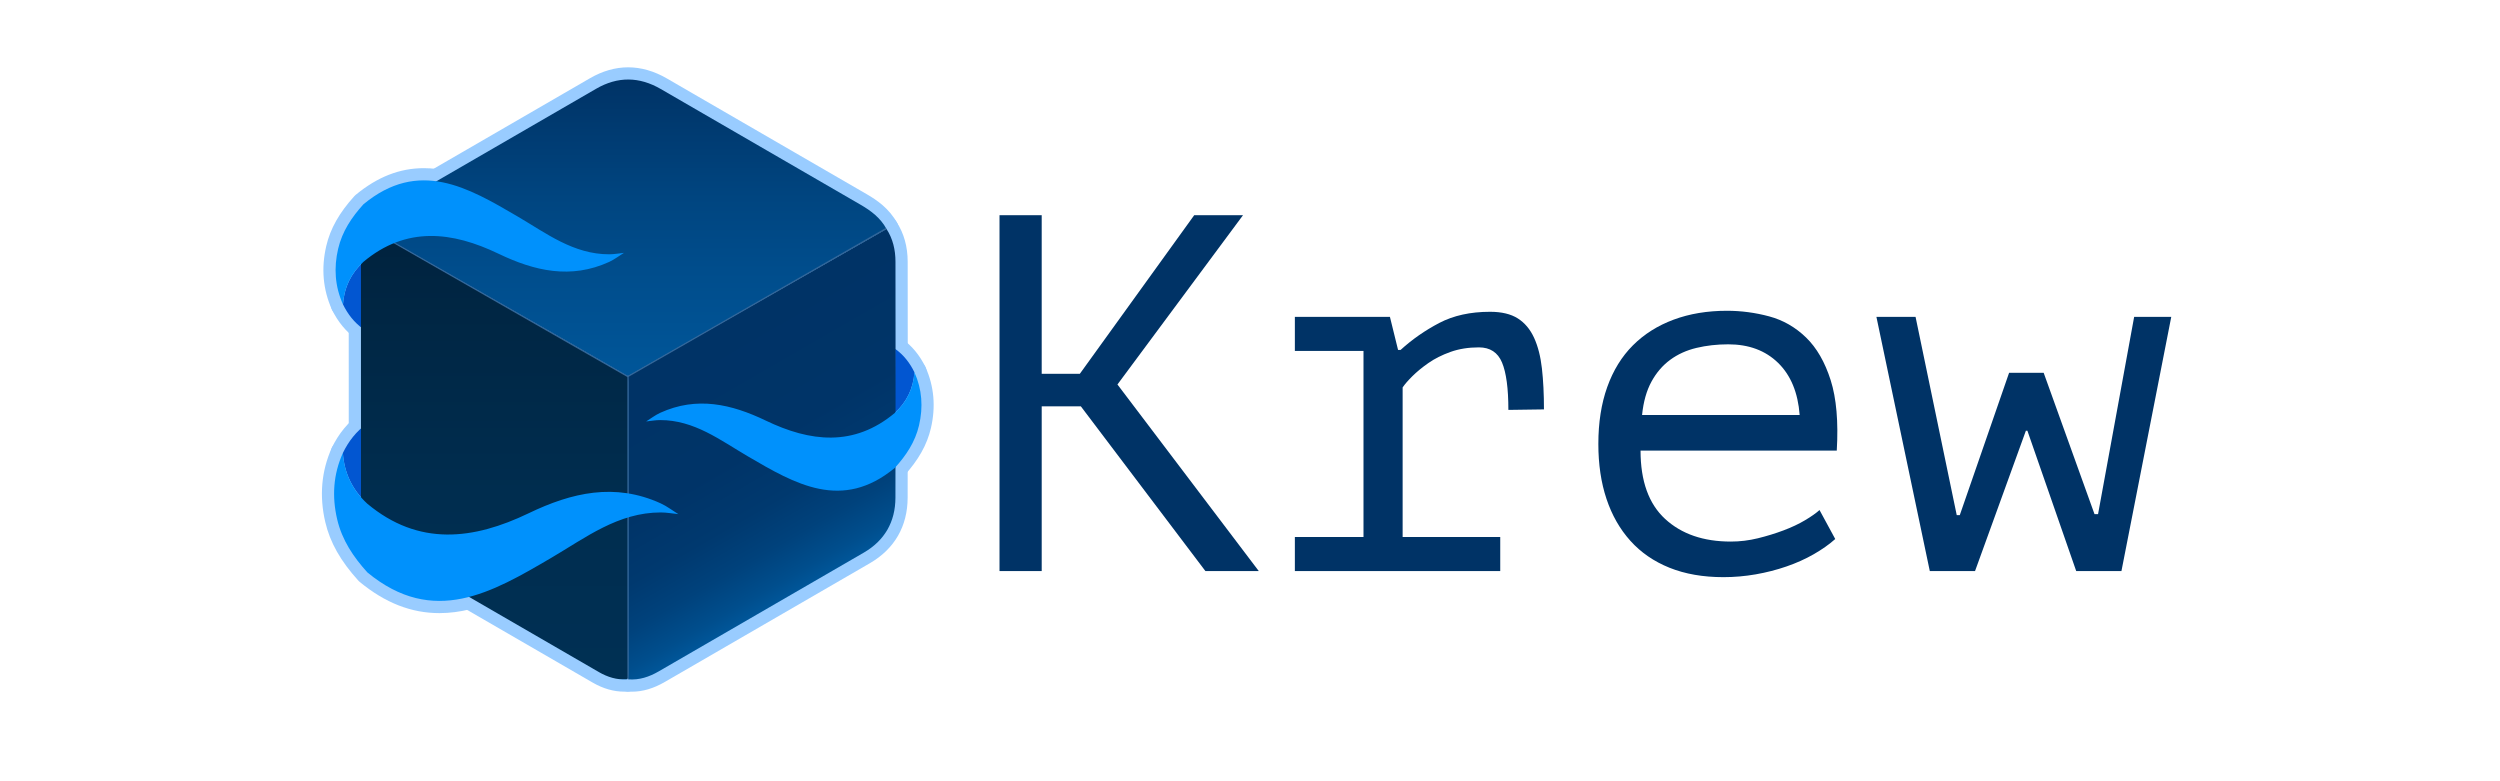
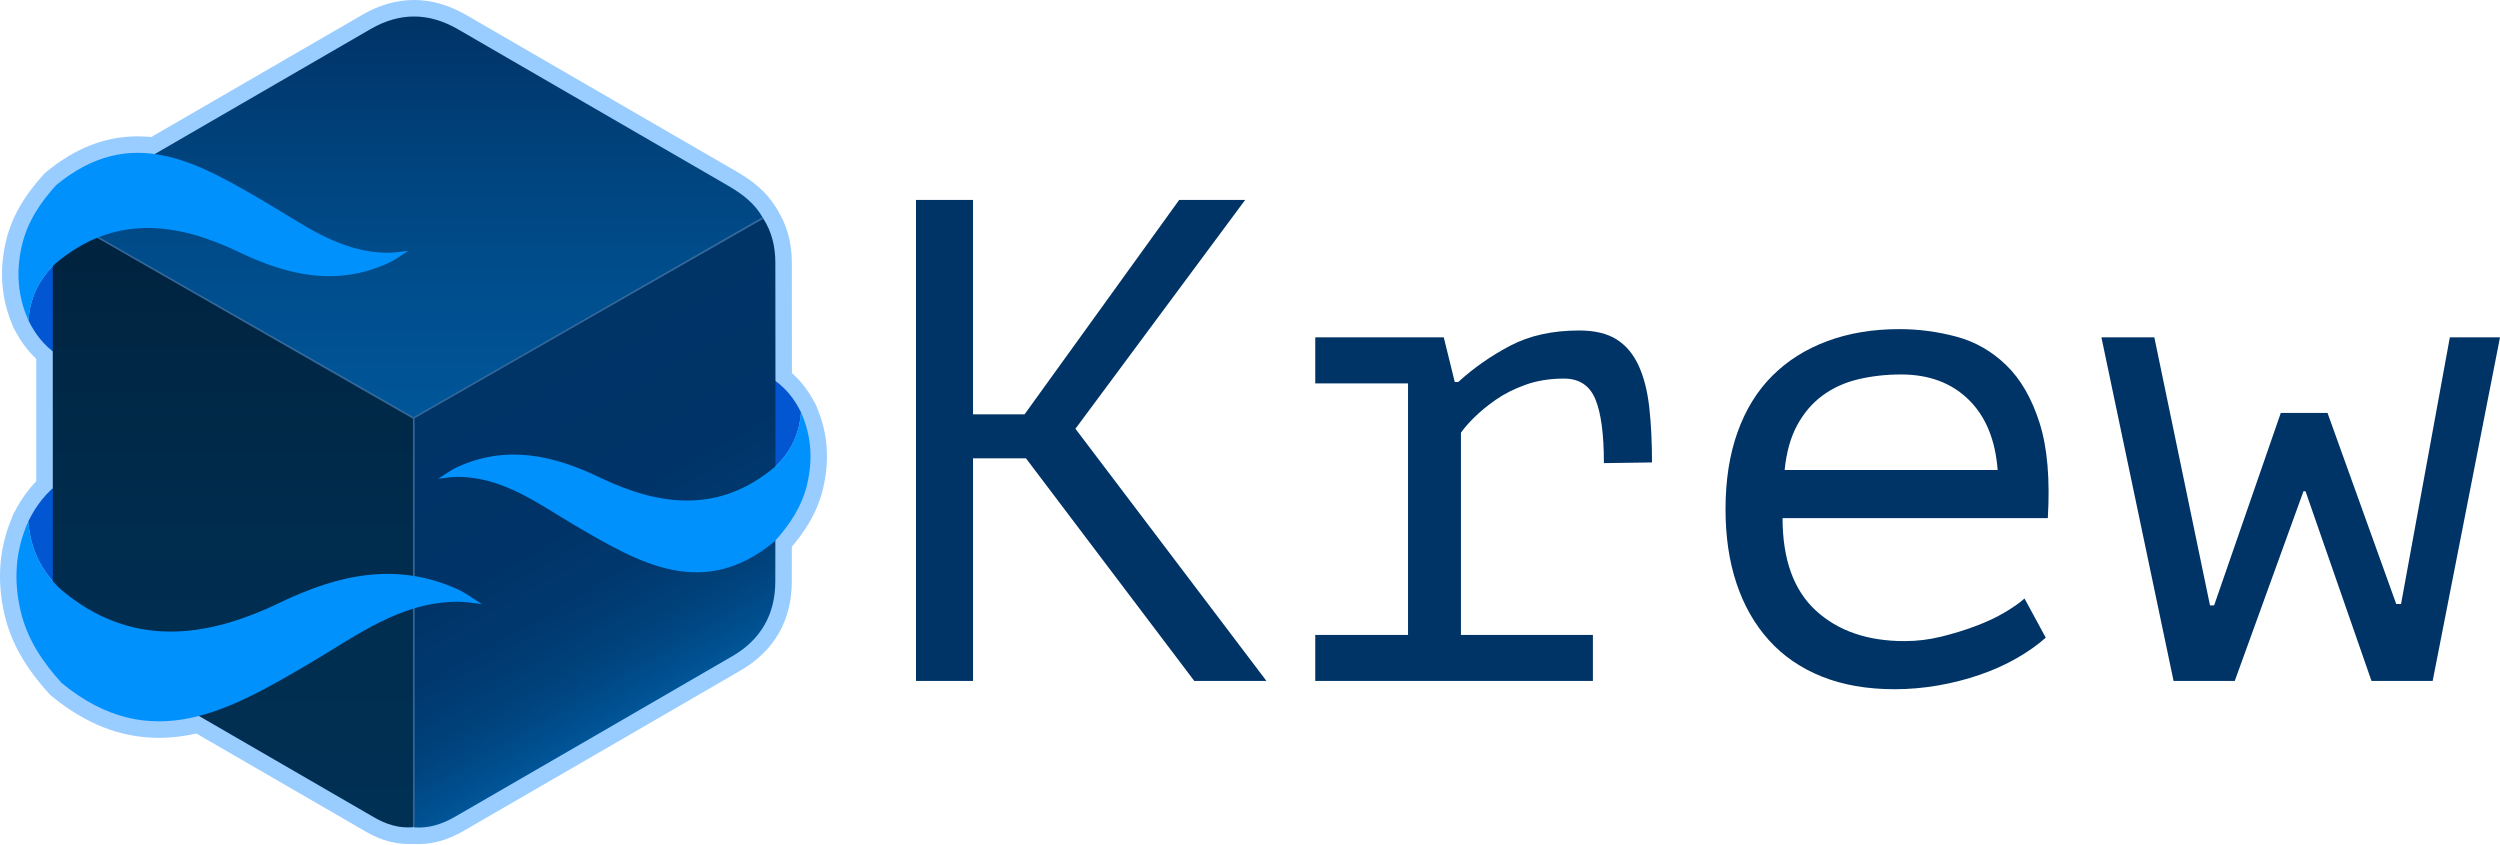
- <svg xmlns="http://www.w3.org/2000/svg" version="1.1" id="Layer_1" x="0px" y="0px" width="1024px" height="319.791px" viewBox="0 0 1024 319.791" style="enable-background:new 0 0 1024 319.791;" xml:space="preserve">
-   <style type="text/css">
- 
- 	.st0{fill:#99CCFF;}
- 	.st1{fill:#003366;}
- 	.st2{fill:none;stroke:#336699;stroke-width:0.5;stroke-miterlimit:10;}
- 	.st3{fill-rule:evenodd;clip-rule:evenodd;fill:#683DFE;}
- 	.st4{fill-rule:evenodd;clip-rule:evenodd;fill:url(#SVGID_1_);}
- 	.st5{fill-rule:evenodd;clip-rule:evenodd;fill:url(#SVGID_2_);}
- 	.st6{fill-rule:evenodd;clip-rule:evenodd;fill:url(#SVGID_3_);}
- 	.st7{fill-rule:evenodd;clip-rule:evenodd;fill:#0091FC;}
- 	.st8{fill-rule:evenodd;clip-rule:evenodd;fill:#0256D1;}
- 
- </style>
-   <g id="Dark">
-     <g>
-       <g>
-         <g>
-           <g>
-             <path class="st0" d="M366.574,174.085c-0.68,0-1.364-0.138-2.011-0.422c-1.82-0.8-2.994-2.604-2.988-4.592l0.072-26.203       c0.006-1.869,1.053-3.578,2.715-4.432c0.72-0.37,1.504-0.553,2.285-0.553c1.021,0,2.036,0.312,2.898,0.926       c3.957,2.815,7.151,6.677,9.494,11.479c0.383,0.786,0.554,1.659,0.494,2.532c-0.535,7.863-3.754,14.572-9.567,19.939       C369.025,173.629,367.807,174.085,366.574,174.085z" />
+ <svg xmlns="http://www.w3.org/2000/svg" version="1.1" id="Layer_1" x="0" y="0" width="757.492" height="255.746" viewBox="0 0 757.492 255.746" xml:space="preserve">
+   <style type="text/css" id="style10997">.st0{fill:#9cf}.st1{fill:#036}.st2{fill:none;stroke:#369;stroke-width:.5;stroke-miterlimit:10}.st7,.st8{fill-rule:evenodd;clip-rule:evenodd;fill:#0091fc}.st8{fill:#0256d1}</style>
+   <g id="Dark" transform="translate(-131.8566 -27.572)">
+     <g id="g11032">
+       <g id="g11030">
+         <g id="g11003">
+           <g id="g11001">
+             <path class="st0" d="M366.574 174.085c-.68 0-1.364-.138-2.011-.422-1.82-.8-2.994-2.604-2.988-4.592l.072-26.203c.006-1.869 1.053-3.578 2.715-4.432.72-.37 1.504-.553 2.285-.553 1.021 0 2.036.312 2.898.926 3.957 2.815 7.151 6.677 9.494 11.479.383.786.554 1.659.494 2.532-.535 7.863-3.754 14.572-9.567 19.939-.941.87-2.159 1.326-3.392 1.326z" id="path10999" fill="#9cf" />
          </g>
        </g>
-         <path class="st0" d="M148.754,139.721c-1.021,0-2.038-0.312-2.901-0.927c-4.111-2.928-7.43-6.942-9.863-11.931     c-0.383-0.786-0.554-1.659-0.495-2.531c0.555-8.172,3.9-15.145,9.943-20.722c0.942-0.87,2.159-1.326,3.392-1.326     c0.68,0,1.364,0.139,2.011,0.423c1.821,0.8,2.994,2.604,2.988,4.592l-0.076,27.438c-0.005,1.869-1.053,3.579-2.716,4.433     C150.318,139.539,149.535,139.721,148.754,139.721z" />
-         <path class="st0" d="M150.422,211.291c-1.233,0-2.449-0.456-3.392-1.325c-7.029-6.485-10.923-14.59-11.576-24.09     c-0.06-0.87,0.109-1.739,0.489-2.523c2.808-5.793,6.66-10.465,11.448-13.885c0.864-0.617,1.883-0.931,2.907-0.931     c0.778,0,1.559,0.181,2.278,0.549c1.664,0.852,2.713,2.56,2.722,4.429c0.04,9.078,0.072,18.169,0.104,27.253l0.02,5.506     c0.007,1.989-1.166,3.793-2.986,4.594C151.788,211.152,151.102,211.291,150.422,211.291z" />
+         <path class="st0" d="M148.754 139.721c-1.021 0-2.038-.312-2.901-.927-4.111-2.928-7.43-6.942-9.863-11.931-.383-.786-.554-1.659-.495-2.531.555-8.172 3.9-15.145 9.943-20.722.942-.87 2.159-1.326 3.392-1.326.68 0 1.364.139 2.011.423 1.821.8 2.994 2.604 2.988 4.592l-.076 27.438c-.005 1.869-1.053 3.579-2.716 4.433-.719.369-1.502.551-2.283.551z" id="path11005" fill="#9cf" />
+         <path class="st0" d="M150.422 211.291c-1.233 0-2.449-.456-3.392-1.325-7.029-6.485-10.923-14.59-11.576-24.09-.06-.87.109-1.739.489-2.523 2.808-5.793 6.66-10.465 11.448-13.885.864-.617 1.883-.931 2.907-.931.778 0 1.559.181 2.278.549 1.664.852 2.713 2.56 2.722 4.429.04 9.078.072 18.169.104 27.253l.02 5.506c.007 1.989-1.166 3.793-2.986 4.594-.648.284-1.334.423-2.014.423z" id="path11007" fill="#9cf" />
        <g id="Cube_8_">
-           <path class="st0" d="M360.098,141.966c-0.337,0-0.676-0.034-1.014-0.104c-1.964-0.406-3.494-1.946-3.89-3.911l-0.128-0.654      c-0.269-1.444,0.111-2.933,1.04-4.072c0.928-1.139,2.309-1.812,3.777-1.841c0.207-0.004,0.412-0.004,0.623-0.004      c1.877,0,3.597,1.052,4.451,2.723c0.855,1.671,0.702,3.681-0.397,5.203l-0.355,0.509      C363.26,141.18,361.715,141.966,360.098,141.966z" />
-           <path class="st0" d="M255.645,283.301c-4.289,0-8.615-1.244-12.859-3.697c-28.955-16.729-57.37-33.177-84.451-48.889      c-10.114-5.873-15.465-15.225-15.478-27.044c-0.023-21.553-0.02-43.105-0.017-64.656l0.001-31.786      c-0.002-6.025,1.479-11.427,4.399-16.054c0.944-1.495,2.563-2.332,4.231-2.332c0.741,0,1.491,0.165,2.196,0.51l0.286,0.136      c0.372,0.174,0.74,0.353,1.097,0.555l16.908,9.63c21.41,12.193,42.819,24.387,64.219,36.596      c5.429,3.095,10.839,6.227,16.249,9.359l6.915,4c0.587,0.339,1.1,0.794,1.505,1.337l0.422,0.571      c0.586,0.803,0.92,1.762,0.958,2.755l0.027,0.592c0.026,0.549,0.052,1.099,0.052,1.647c0.003,39.698,0.003,79.397,0,119.101      c0,0.523-0.022,1.047-0.048,1.573l-0.027,0.642c-0.033,0.98-0.354,1.928-0.923,2.728l-0.348,0.508      c-0.865,1.267-2.264,2.066-3.795,2.168C256.655,283.284,256.148,283.301,255.645,283.301z" />
-           <path class="st0" d="M258.767,283.318c-0.605,0-1.221-0.024-1.826-0.073c-2.257-0.181-4.109-1.856-4.518-4.083l-0.12-0.648      c-0.057-0.333-0.079-0.671-0.067-1.009l0.033-0.771c0.017-0.368,0.036-0.735,0.036-1.103c0.003-39.703,0.003-79.402,0-119.1      c0-0.386-0.021-0.771-0.04-1.157l-0.031-0.696c-0.02-0.512,0.039-1.021,0.173-1.512c0.252-1.453,1.139-2.742,2.452-3.49      L360.64,89.438c0.779-0.444,1.631-0.656,2.471-0.656c1.642,0,3.243,0.809,4.197,2.278c2.959,4.557,4.465,9.971,4.477,16.09      c0.046,34.523,0.077,65.628-0.014,96.722c-0.034,11.694-5.38,20.966-15.458,26.812c-27.204,15.798-54.893,31.811-81.67,47.296      l-2.33,1.347C267.672,282.013,263.242,283.318,258.767,283.318z" />
-           <path class="st0" d="M257.333,159.02c-0.292,0-0.585-0.025-0.875-0.077c-0.744-0.057-1.468-0.28-2.117-0.655l-6.923-4.004      c-5.392-3.121-10.783-6.242-16.195-9.328c-21.42-12.221-42.849-24.425-64.277-36.629l-16.831-9.586      c-0.123-0.07-0.268-0.132-0.41-0.199l-0.435-0.207c-1.218-0.597-2.142-1.663-2.559-2.954c-0.417-1.291-0.292-2.696,0.348-3.893      c2.429-4.546,6.073-8.184,11.141-11.12c10.273-5.95,20.548-11.896,30.822-17.842c17.541-10.151,35.082-20.302,52.613-30.471      c5.128-2.975,10.394-4.483,15.652-4.483c5.307,0,10.65,1.538,15.882,4.57l10.817,6.268c23.676,13.72,47.354,27.44,71.043,41.139      c4.097,2.369,9.217,5.856,12.478,11.846c1.303,2.392,0.45,5.387-1.917,6.735l-105.781,60.237      C259.047,158.798,258.194,159.02,257.333,159.02z" />
+           <path class="st0" d="M360.098 141.966c-.337 0-.676-.034-1.014-.104-1.964-.406-3.494-1.946-3.89-3.911l-.128-.654c-.269-1.444.111-2.933 1.04-4.072.928-1.139 2.309-1.812 3.777-1.841.207-.004.412-.004.623-.004 1.877 0 3.597 1.052 4.451 2.723.855 1.671.702 3.681-.397 5.203l-.355.509c-.945 1.365-2.49 2.151-4.107 2.151z" id="path11009" fill="#9cf" />
+           <path class="st0" d="M255.645 283.301c-4.289 0-8.615-1.244-12.859-3.697-28.955-16.729-57.37-33.177-84.451-48.889-10.114-5.873-15.465-15.225-15.478-27.044-.023-21.553-.02-43.105-.017-64.656l.001-31.786c-.002-6.025 1.479-11.427 4.399-16.054.944-1.495 2.563-2.332 4.231-2.332.741 0 1.491.165 2.196.51l.286.136c.372.174.74.353 1.097.555l16.908 9.63c21.41 12.193 42.819 24.387 64.219 36.596 5.429 3.095 10.839 6.227 16.249 9.359l6.915 4c.587.339 1.1.794 1.505 1.337l.422.571c.586.803.92 1.762.958 2.755l.027.592c.026.549.052 1.099.052 1.647.003 39.698.003 79.397 0 119.101 0 .523-.022 1.047-.048 1.573l-.027.642c-.033.98-.354 1.928-.923 2.728l-.348.508c-.865 1.267-2.264 2.066-3.795 2.168-.509.033-1.016.05-1.519.05z" id="path11011" fill="#9cf" />
+           <path class="st0" d="M258.767 283.318c-.605 0-1.221-.024-1.826-.073-2.257-.181-4.109-1.856-4.518-4.083l-.12-.648c-.057-.333-.079-.671-.067-1.009l.033-.771c.017-.368.036-.735.036-1.103.003-39.703.003-79.402 0-119.1 0-.386-.021-.771-.04-1.157l-.031-.696c-.02-.512.039-1.021.173-1.512.252-1.453 1.139-2.742 2.452-3.49L360.64 89.438c.779-.444 1.631-.656 2.471-.656 1.642 0 3.243.809 4.197 2.278 2.959 4.557 4.465 9.971 4.477 16.09.046 34.523.077 65.628-.014 96.722-.034 11.694-5.38 20.966-15.458 26.812-27.204 15.798-54.893 31.811-81.67 47.296l-2.33 1.347c-4.641 2.686-9.071 3.991-13.546 3.991z" id="path11013" fill="#9cf" />
+           <path class="st0" d="M257.333 159.02c-.292 0-.585-.025-.875-.077-.744-.057-1.468-.28-2.117-.655l-6.923-4.004c-5.392-3.121-10.783-6.242-16.195-9.328-21.42-12.221-42.849-24.425-64.277-36.629l-16.831-9.586c-.123-.07-.268-.132-.41-.199l-.435-.207c-1.218-.597-2.142-1.663-2.559-2.954-.417-1.291-.292-2.696.348-3.893 2.429-4.546 6.073-8.184 11.141-11.12 10.273-5.95 20.548-11.896 30.822-17.842 17.541-10.151 35.082-20.302 52.613-30.471 5.128-2.975 10.394-4.483 15.652-4.483 5.307 0 10.65 1.538 15.882 4.57l10.817 6.268c23.676 13.72 47.354 27.44 71.043 41.139 4.097 2.369 9.217 5.856 12.478 11.846 1.303 2.392.45 5.387-1.917 6.735l-105.781 60.237c-.762.431-1.615.653-2.476.653z" id="path11015" fill="#9cf" />
        </g>
-         <path class="st0" d="M257.23,283.181c-2.762,0-5-2.239-5-5V154.304c0-2.761,2.238-5,5-5s5,2.239,5,5v123.877     C262.23,280.942,259.992,283.181,257.23,283.181z" />
-         <path class="st0" d="M257.028,159.305c-1.733,0-3.419-0.903-4.343-2.514c-1.373-2.396-0.545-5.451,1.852-6.825l105.885-60.701     c2.395-1.373,5.451-0.543,6.824,1.851c1.373,2.396,0.545,5.451-1.852,6.825l-105.885,60.701     C258.726,159.091,257.871,159.305,257.028,159.305z" />
-         <path class="st0" d="M257.225,159.305c-0.842,0-1.696-0.213-2.479-0.662L149.195,98.204c-2.396-1.372-3.227-4.427-1.854-6.823     c1.372-2.396,4.429-3.226,6.823-1.854l105.551,60.439c2.396,1.372,3.227,4.427,1.854,6.823     C260.645,158.401,258.959,159.305,257.225,159.305z" />
-         <path class="st0" d="M140.482,129.671c-1.939,0-3.74-1.132-4.558-2.949c-3.643-8.1-4.413-16.836-2.287-25.965     c1.659-7.112,5.324-13.61,11.534-20.45c0.161-0.177,0.333-0.342,0.518-0.494c8.904-7.356,18.039-10.933,27.927-10.933     c14.496,0,27.897,7.846,40.858,15.435c2.024,1.184,4.012,2.407,5.935,3.589c9.41,5.789,18.299,11.256,29.084,11.256     c1.109-0.003,2.289-0.156,3.539-0.318c0.67-0.087,1.34-0.173,2.011-0.243c0.173-0.018,0.346-0.026,0.517-0.026     c2.118,0,4.033,1.345,4.729,3.386c0.752,2.205-0.118,4.637-2.099,5.865c-0.596,0.369-1.181,0.762-1.765,1.153     c-1.418,0.95-3.024,2.027-4.85,2.859c-6.425,2.928-13.145,4.412-19.977,4.412c-9.073,0-18.467-2.481-29.562-7.809     c-9.506-4.567-17.819-6.787-25.417-6.787c-8.913,0-16.923,3.07-24.484,9.384c-4.105,3.824-6.285,8.396-6.664,13.972     c-0.155,2.289-1.848,4.178-4.105,4.583C141.071,129.645,140.774,129.671,140.482,129.671z" />
-         <path class="st0" d="M180.013,251.135c-11.556-0.001-22.251-4.187-32.696-12.796c-0.186-0.153-0.36-0.32-0.522-0.498     c-7.297-8.04-11.604-15.656-13.553-23.969c-2.501-10.685-1.613-20.907,2.641-30.386c0.816-1.82,2.619-2.954,4.56-2.954     c0.291,0,0.585,0.026,0.88,0.078c2.258,0.403,3.953,2.291,4.11,4.58c0.476,6.924,3.189,12.6,8.293,17.345     c9.213,7.678,18.977,11.41,29.845,11.41c9.231,0,19.307-2.69,30.801-8.222c13.117-6.32,24.21-9.264,34.908-9.264     c8.001,0,15.876,1.737,23.406,5.163c2.094,0.953,3.887,2.148,5.622,3.305c0.716,0.478,1.433,0.956,2.164,1.406     c1.986,1.222,2.863,3.654,2.115,5.863c-0.692,2.046-2.61,3.396-4.732,3.396c-0.169,0-0.339-0.008-0.511-0.026     c-0.798-0.082-1.596-0.184-2.393-0.286c-1.521-0.196-2.956-0.38-4.278-0.385c-13.186,0-23.927,6.624-35.298,13.636     c-2.281,1.407-4.64,2.862-7.003,4.248c-15.409,9.037-31.297,18.355-48.354,18.355     C180.015,251.135,180.015,251.135,180.013,251.135z" />
-         <path class="st0" d="M342.903,205.987c-13.905,0-26.732-7.51-39.138-14.773c-1.933-1.13-3.832-2.299-5.669-3.429     c-8.96-5.512-17.423-10.718-27.655-10.718c-1.045,0.002-2.166,0.148-3.353,0.302c-0.641,0.083-1.282,0.166-1.924,0.232     c-0.173,0.018-0.346,0.026-0.517,0.026c-2.117,0-4.031-1.344-4.729-3.382c-0.753-2.204,0.114-4.636,2.093-5.865     c0.561-0.348,1.11-0.718,1.661-1.086c1.367-0.917,2.917-1.955,4.682-2.761c6.167-2.81,12.616-4.233,19.174-4.233     c8.699,0,17.701,2.376,28.329,7.479c9.048,4.347,16.956,6.46,24.177,6.46c8.455,0,16.056-2.913,23.233-8.905     c3.873-3.611,5.931-7.928,6.289-13.193c0.155-2.288,1.849-4.177,4.106-4.582c0.296-0.053,0.592-0.079,0.884-0.079     c1.939,0,3.741,1.132,4.559,2.95c3.499,7.783,4.238,16.174,2.195,24.94c-1.593,6.831-5.109,13.068-11.066,19.631     c-0.16,0.177-0.333,0.342-0.518,0.494C361.171,202.554,352.401,205.987,342.903,205.987z" />
+         <path class="st0" d="M257.23 283.181c-2.762 0-5-2.239-5-5V154.304c0-2.761 2.238-5 5-5s5 2.239 5 5v123.877c0 2.761-2.238 5-5 5z" id="path11018" fill="#9cf" />
+         <path class="st0" d="M257.028 159.305c-1.733 0-3.419-.903-4.343-2.514-1.373-2.396-.545-5.451 1.852-6.825l105.885-60.701c2.395-1.373 5.451-.543 6.824 1.851 1.373 2.396.545 5.451-1.852 6.825l-105.885 60.701c-.783.449-1.638.663-2.481.663z" id="path11020" fill="#9cf" />
+         <path class="st0" d="M257.225 159.305c-.842 0-1.696-.213-2.479-.662L149.195 98.204c-2.396-1.372-3.227-4.427-1.854-6.823 1.372-2.396 4.429-3.226 6.823-1.854l105.551 60.439c2.396 1.372 3.227 4.427 1.854 6.823-.924 1.612-2.61 2.516-4.344 2.516z" id="path11022" fill="#9cf" />
+         <path class="st0" d="M140.482 129.671c-1.939 0-3.74-1.132-4.558-2.949-3.643-8.1-4.413-16.836-2.287-25.965 1.659-7.112 5.324-13.61 11.534-20.45.161-.177.333-.342.518-.494 8.904-7.356 18.039-10.933 27.927-10.933 14.496 0 27.897 7.846 40.858 15.435 2.024 1.184 4.012 2.407 5.935 3.589 9.41 5.789 18.299 11.256 29.084 11.256 1.109-.003 2.289-.156 3.539-.318.67-.087 1.34-.173 2.011-.243.173-.018.346-.026.517-.026 2.118 0 4.033 1.345 4.729 3.386.752 2.205-.118 4.637-2.099 5.865-.596.369-1.181.762-1.765 1.153-1.418.95-3.024 2.027-4.85 2.859-6.425 2.928-13.145 4.412-19.977 4.412-9.073 0-18.467-2.481-29.562-7.809-9.506-4.567-17.819-6.787-25.417-6.787-8.913 0-16.923 3.07-24.484 9.384-4.105 3.824-6.285 8.396-6.664 13.972-.155 2.289-1.848 4.178-4.105 4.583-.295.054-.592.08-.884.08z" id="path11024" fill="#9cf" />
+         <path class="st0" d="M180.013 251.135c-11.556-.001-22.251-4.187-32.696-12.796-.186-.153-.36-.32-.522-.498-7.297-8.04-11.604-15.656-13.553-23.969-2.501-10.685-1.613-20.907 2.641-30.386.816-1.82 2.619-2.954 4.56-2.954.291 0 .585.026.88.078 2.258.403 3.953 2.291 4.11 4.58.476 6.924 3.189 12.6 8.293 17.345 9.213 7.678 18.977 11.41 29.845 11.41 9.231 0 19.307-2.69 30.801-8.222 13.117-6.32 24.21-9.264 34.908-9.264 8.001 0 15.876 1.737 23.406 5.163 2.094.953 3.887 2.148 5.622 3.305.716.478 1.433.956 2.164 1.406 1.986 1.222 2.863 3.654 2.115 5.863-.692 2.046-2.61 3.396-4.732 3.396-.169 0-.339-.008-.511-.026-.798-.082-1.596-.184-2.393-.286-1.521-.196-2.956-.38-4.278-.385-13.186 0-23.927 6.624-35.298 13.636-2.281 1.407-4.64 2.862-7.003 4.248-15.409 9.037-31.297 18.355-48.354 18.355-.003.001-.003.001-.005.001z" id="path11026" fill="#9cf" />
+         <path class="st0" d="M342.903 205.987c-13.905 0-26.732-7.51-39.138-14.773-1.933-1.13-3.832-2.299-5.669-3.429-8.96-5.512-17.423-10.718-27.655-10.718-1.045.002-2.166.148-3.353.302-.641.083-1.282.166-1.924.232-.173.018-.346.026-.517.026-2.117 0-4.031-1.344-4.729-3.382-.753-2.204.114-4.636 2.093-5.865.561-.348 1.11-.718 1.661-1.086 1.367-.917 2.917-1.955 4.682-2.761 6.167-2.81 12.616-4.233 19.174-4.233 8.699 0 17.701 2.376 28.329 7.479 9.048 4.347 16.956 6.46 24.177 6.46 8.455 0 16.056-2.913 23.233-8.905 3.873-3.611 5.931-7.928 6.289-13.193.155-2.288 1.849-4.177 4.106-4.582.296-.053.592-.079.884-.079 1.939 0 3.741 1.132 4.559 2.95 3.499 7.783 4.238 16.174 2.195 24.94-1.593 6.831-5.109 13.068-11.066 19.631-.16.177-.333.342-.518.494-8.545 7.059-17.315 10.492-26.813 10.492z" id="path11028" fill="#9cf" />
      </g>
    </g>
-     <g>
-       <g>
-         <g>
-           <g>
-             <path class="st8" d="M374.545,152.48c-0.449,6.597-3.117,12.124-7.971,16.605c0.025-8.733,0.046-17.47,0.072-26.202       C370.142,145.37,372.678,148.653,374.545,152.48z" />
+     <g id="g11110">
+       <g id="g11108">
+         <g id="g11038">
+           <g id="g11036">
+             <path class="st8" d="M374.545 152.48c-.449 6.597-3.117 12.124-7.971 16.605.025-8.733.046-17.47.072-26.202 3.496 2.487 6.032 5.77 7.899 9.597z" id="path11034" clip-rule="evenodd" fill="#0256d1" fill-rule="evenodd" />
          </g>
        </g>
-         <path class="st8" d="M140.484,124.67c0.469-6.908,3.263-12.695,8.346-17.387c-0.027,9.144-0.048,18.293-0.076,27.438     C145.094,132.115,142.439,128.678,140.484,124.67z" />
-         <path class="st8" d="M140.443,185.533c0.567,8.255,3.908,15.157,9.978,20.758c-0.039-10.915-0.075-21.844-0.123-32.755     C145.939,176.649,142.763,180.747,140.443,185.533z" />
+         <path class="st8" d="M140.484 124.67c.469-6.908 3.263-12.695 8.346-17.387-.027 9.144-.048 18.293-.076 27.438-3.66-2.606-6.315-6.043-8.27-10.051z" id="path11040" clip-rule="evenodd" fill="#0256d1" fill-rule="evenodd" />
+         <path class="st8" d="M140.443 185.533c.567 8.255 3.908 15.157 9.978 20.758-.039-10.915-.075-21.844-.123-32.755-4.359 3.113-7.535 7.211-9.855 11.997z" id="path11042" clip-rule="evenodd" fill="#0256d1" fill-rule="evenodd" />
        <g id="Cube_7_">
-           <path class="st3" d="M360.097,136.966c-0.039-0.194-0.078-0.389-0.114-0.583c0.174-0.003,0.347-0.003,0.524-0.003      C360.367,136.575,360.232,136.772,360.097,136.966z" />
+           <path d="M360.097 136.966c-.039-.194-.078-.389-.114-.583.174-.003.347-.003.524-.003-.14.195-.275.392-.41.586z" id="path11044" clip-rule="evenodd" fill="#683dfe" fill-rule="evenodd" />
          <linearGradient id="SVGID_1_" gradientUnits="userSpaceOnUse" x1="202.573" y1="93.843" x2="202.573" y2="278.301">
-             <stop offset="0" style="stop-color:#00223D" />
-             <stop offset="0.124" style="stop-color:#002542" />
-             <stop offset="0.587" style="stop-color:#002D4F" />
-             <stop offset="1" style="stop-color:#003054" />
-             <stop offset="1" style="stop-color:#00355E" />
-             <stop offset="1" style="stop-color:#004174" />
-             <stop offset="1" style="stop-color:#004B85" />
-             <stop offset="1" style="stop-color:#005190" />
-             <stop offset="1" style="stop-color:#005597" />
-             <stop offset="1" style="stop-color:#005699" />
+             <stop offset="0" id="stop11046" stop-color="#00223d" />
+             <stop offset=".124" id="stop11048" stop-color="#002542" />
+             <stop offset=".587" id="stop11050" stop-color="#002d4f" />
+             <stop offset="1" id="stop11052" stop-color="#003054" />
+             <stop offset="1" id="stop11054" stop-color="#00355e" />
+             <stop offset="1" id="stop11056" stop-color="#004174" />
+             <stop offset="1" id="stop11058" stop-color="#004b85" />
+             <stop offset="1" id="stop11060" stop-color="#005190" />
+             <stop offset="1" id="stop11062" stop-color="#005597" />
+             <stop offset="1" id="stop11064" stop-color="#005699" />
          </linearGradient>
-           <path class="st4" d="M256.831,278.261c-4.167,0.279-7.991-0.934-11.542-2.986c-28.163-16.271-56.312-32.563-84.445-48.885      c-8.619-5.005-12.976-12.643-12.986-22.725c-0.035-32.148-0.011-64.293-0.016-96.438c-0.001-4.805,1.053-9.306,3.627-13.384      c0.375,0.184,0.758,0.347,1.121,0.552c27.04,15.402,54.082,30.796,81.11,46.216c7.735,4.41,15.43,8.894,23.142,13.346      c0.13,0.174,0.262,0.353,0.389,0.526c0.026,0.682,0.075,1.364,0.075,2.046c0.003,39.698,0.003,79.397,0,119.101      c0,0.68-0.049,1.359-0.072,2.045C257.098,277.865,256.965,278.064,256.831,278.261z" />
+           <path d="M256.831 278.261c-4.167.279-7.991-.934-11.542-2.986-28.163-16.271-56.312-32.563-84.445-48.885-8.619-5.005-12.976-12.643-12.986-22.725-.035-32.148-.011-64.293-.016-96.438-.001-4.805 1.053-9.306 3.627-13.384.375.184.758.347 1.121.552 27.04 15.402 54.082 30.796 81.11 46.216 7.735 4.41 15.43 8.894 23.142 13.346.13.174.262.353.389.526.026.682.075 1.364.075 2.046.003 39.698.003 79.397 0 119.101 0 .68-.049 1.359-.072 2.045-.136.19-.269.389-.403.586z" id="path11067" clip-rule="evenodd" fill="url(#SVGID_1_)" fill-rule="evenodd" />
          <linearGradient id="SVGID_2_" gradientUnits="userSpaceOnUse" x1="283.16" y1="139.109" x2="338.665" y2="235.247">
-             <stop offset="0" style="stop-color:#003366" />
-             <stop offset="0.467" style="stop-color:#003468" />
-             <stop offset="0.667" style="stop-color:#00396F" />
-             <stop offset="0.817" style="stop-color:#00427C" />
-             <stop offset="0.941" style="stop-color:#004E8D" />
-             <stop offset="1" style="stop-color:#005699" />
+             <stop offset="0" id="stop11069" stop-color="#036" />
+             <stop offset=".467" id="stop11071" stop-color="#003468" />
+             <stop offset=".667" id="stop11073" stop-color="#00396f" />
+             <stop offset=".817" id="stop11075" stop-color="#00427c" />
+             <stop offset=".941" id="stop11077" stop-color="#004e8d" />
+             <stop offset="1" id="stop11079" stop-color="#005699" />
          </linearGradient>
-           <path class="st5" d="M257.233,277.675c0.023-0.686,0.072-1.365,0.072-2.045c0.003-39.703,0.003-79.402,0-119.101      c0-0.682-0.049-1.364-0.075-2.046c0.078-0.146,0.111-0.301,0.104-0.464c35.262-20.08,70.523-40.157,105.781-60.237      c2.635,4.058,3.661,8.614,3.67,13.377c0.043,32.233,0.08,64.466-0.014,96.698c-0.029,9.941-4.447,17.56-12.967,22.502      c-27.979,16.247-55.986,32.442-83.994,48.64c-3.852,2.229-7.947,3.625-12.469,3.262      C257.305,278.064,257.265,277.865,257.233,277.675z" />
+           <path d="M257.233 277.675c.023-.686.072-1.365.072-2.045.003-39.703.003-79.402 0-119.101 0-.682-.049-1.364-.075-2.046.078-.146.111-.301.104-.464 35.262-20.08 70.523-40.157 105.781-60.237 2.635 4.058 3.661 8.614 3.67 13.377.043 32.233.08 64.466-.014 96.698-.029 9.941-4.447 17.56-12.967 22.502-27.979 16.247-55.986 32.442-83.994 48.64-3.852 2.229-7.947 3.625-12.469 3.262-.036-.197-.076-.396-.108-.586z" id="path11082" clip-rule="evenodd" fill="url(#SVGID_2_)" fill-rule="evenodd" />
          <linearGradient id="SVGID_3_" gradientUnits="userSpaceOnUse" x1="257.291" y1="32.571" x2="257.291" y2="154.02">
-             <stop offset="0" style="stop-color:#003366" />
-             <stop offset="0.399" style="stop-color:#004580" />
-             <stop offset="0.644" style="stop-color:#004D8C" />
-             <stop offset="1" style="stop-color:#005699" />
+             <stop offset="0" id="stop11084" stop-color="#036" />
+             <stop offset=".399" id="stop11086" stop-color="#004580" />
+             <stop offset=".644" id="stop11088" stop-color="#004d8c" />
+             <stop offset="1" id="stop11090" stop-color="#005699" />
          </linearGradient>
-           <path class="st6" d="M363.115,93.783c-35.258,20.08-70.52,40.157-105.781,60.237l-0.241-0.067l-0.251,0.005      c-7.712-4.452-15.406-8.936-23.142-13.346c-27.028-15.42-54.07-30.814-81.11-46.216c-0.363-0.205-0.746-0.369-1.121-0.552      c2.149-4.022,5.385-6.918,9.237-9.15c27.811-16.107,55.637-32.189,83.437-48.314c8.886-5.155,17.692-5.028,26.519,0.088      c27.283,15.809,54.566,31.624,81.864,47.409C356.822,86.36,360.666,89.285,363.115,93.783z" />
+           <path d="M363.115 93.783c-35.258 20.08-70.52 40.157-105.781 60.237l-.241-.067-.251.005c-7.712-4.452-15.406-8.936-23.142-13.346-27.028-15.42-54.07-30.814-81.11-46.216-.363-.205-.746-.369-1.121-.552 2.149-4.022 5.385-6.918 9.237-9.15 27.811-16.107 55.637-32.189 83.437-48.314 8.886-5.155 17.692-5.028 26.519.088 27.283 15.809 54.566 31.624 81.864 47.409 4.296 2.483 8.14 5.408 10.589 9.906z" id="path11093" clip-rule="evenodd" fill="url(#SVGID_3_)" fill-rule="evenodd" />
        </g>
-         <line class="st2" x1="257.23" y1="154.304" x2="257.23" y2="278.181" />
-         <line class="st2" x1="257.023" y1="154.304" x2="362.908" y2="93.604" />
-         <line class="st2" x1="257.23" y1="154.304" x2="151.679" y2="93.865" />
-         <path class="st7" d="M148.873,83.667c22.655-18.718,42.785-6.917,63.104,4.979c11.772,6.886,22.926,15.541,37.584,15.514     c1.997-0.006,3.994-0.38,5.995-0.587c-2.017,1.25-3.915,2.737-6.057,3.715c-15.694,7.151-30.486,3.756-45.299-3.356     c-18.907-9.084-37.748-11.435-55.372,3.352c-5.083,4.691-7.877,10.479-8.346,17.387c-3.312-7.364-3.802-14.944-1.977-22.78     C140.169,94.766,144.062,88.967,148.873,83.667z" />
-         <path class="st7" d="M150.497,234.48c27.072,22.315,51.093,8.21,75.344-6.013c14.049-8.243,27.362-18.584,44.848-18.571     c2.387,0.008,4.77,0.452,7.162,0.696c-2.416-1.486-4.683-3.257-7.236-4.419c-18.744-8.526-36.397-4.462-54.076,4.056     c-22.564,10.859-45.054,13.686-66.118-3.938c-6.07-5.601-9.411-12.503-9.978-20.758c-3.947,8.795-4.523,17.849-2.334,27.197     C140.103,221.233,144.756,228.155,150.497,234.48z" />
-         <path class="st7" d="M366.533,191.639c-21.636,17.876-40.859,6.607-60.268-4.756c-11.24-6.575-21.895-14.842-35.889-14.816     c-1.908,0.005-3.816,0.363-5.726,0.561c1.921-1.193,3.739-2.613,5.782-3.547c14.987-6.828,29.113-3.587,43.261,3.205     c18.058,8.676,36.05,10.921,52.881-3.2c4.854-4.481,7.521-10.009,7.971-16.605c3.163,7.034,3.63,14.272,1.887,21.755     C374.845,181.039,371.128,186.577,366.533,191.639z" />
+         <path class="st2" id="line11096" fill="none" stroke="#369" stroke-width=".5" stroke-miterlimit="10" d="M257.23 154.304v123.877" />
+         <path class="st2" id="line11098" fill="none" stroke="#369" stroke-width=".5" stroke-miterlimit="10" d="M257.023 154.304l105.885-60.7" />
+         <path class="st2" id="line11100" fill="none" stroke="#369" stroke-width=".5" stroke-miterlimit="10" d="M257.23 154.304L151.679 93.865" />
+         <path class="st7" d="M148.873 83.667c22.655-18.718 42.785-6.917 63.104 4.979 11.772 6.886 22.926 15.541 37.584 15.514 1.997-.006 3.994-.38 5.995-.587-2.017 1.25-3.915 2.737-6.057 3.715-15.694 7.151-30.486 3.756-45.299-3.356-18.907-9.084-37.748-11.435-55.372 3.352-5.083 4.691-7.877 10.479-8.346 17.387-3.312-7.364-3.802-14.944-1.977-22.78 1.664-7.125 5.557-12.924 10.368-18.224z" id="path11102" clip-rule="evenodd" fill="#0091fc" fill-rule="evenodd" />
+         <path class="st7" d="M150.497 234.48c27.072 22.315 51.093 8.21 75.344-6.013 14.049-8.243 27.362-18.584 44.848-18.571 2.387.008 4.77.452 7.162.696-2.416-1.486-4.683-3.257-7.236-4.419-18.744-8.526-36.397-4.462-54.076 4.056-22.564 10.859-45.054 13.686-66.118-3.938-6.07-5.601-9.411-12.503-9.978-20.758-3.947 8.795-4.523 17.849-2.334 27.197 1.994 8.503 6.647 15.425 12.388 21.75z" id="path11104" clip-rule="evenodd" fill="#0091fc" fill-rule="evenodd" />
+         <path class="st7" d="M366.533 191.639c-21.636 17.876-40.859 6.607-60.268-4.756-11.24-6.575-21.895-14.842-35.889-14.816-1.908.005-3.816.363-5.726.561 1.921-1.193 3.739-2.613 5.782-3.547 14.987-6.828 29.113-3.587 43.261 3.205 18.058 8.676 36.05 10.921 52.881-3.2 4.854-4.481 7.521-10.009 7.971-16.605 3.163 7.034 3.63 14.272 1.887 21.755-1.587 6.803-5.304 12.341-9.899 17.403z" id="path11106" clip-rule="evenodd" fill="#0091fc" fill-rule="evenodd" />
      </g>
    </g>
  </g>
-   <g>
-     <path class="st1" d="M442.716,166.438h-16.033v67.464H409.4V88.146h17.282v64.966h15.616l46.851-64.966h19.989l-51.431,69.338   l57.886,76.418H493.73L442.716,166.438z" />
-     <path class="st1" d="M530.376,233.902v-13.951h28.11v-76.209h-28.11v-13.951h38.938l3.332,13.535h1.041   c4.718-4.301,9.994-7.981,15.825-11.036c5.83-3.052,12.77-4.581,20.822-4.581c4.717,0,8.501,0.904,11.348,2.707   c2.844,1.806,5.065,4.444,6.663,7.912c1.595,3.472,2.671,7.672,3.228,12.598c0.554,4.929,0.833,10.515,0.833,16.762l-14.575,0.208   c0-8.811-0.869-15.282-2.604-19.414c-1.737-4.132-4.893-6.198-9.474-6.198c-4.305,0-8.192,0.625-11.661,1.871   c-3.471,1.246-6.49,2.769-9.058,4.568c-2.57,1.799-4.756,3.599-6.559,5.397c-1.806,1.803-3.123,3.325-3.956,4.568v61.263h39.979   v13.951H530.376z" />
-     <path class="st1" d="M751.716,220.784c-2.499,2.222-5.45,4.305-8.85,6.247c-3.403,1.946-7.115,3.612-11.141,4.998   c-4.027,1.389-8.225,2.463-12.597,3.228c-4.373,0.761-8.781,1.145-13.223,1.145c-8.329,0-15.688-1.285-22.071-3.852   c-6.387-2.567-11.732-6.247-16.033-11.036c-4.305-4.789-7.568-10.516-9.787-17.179c-2.222-6.663-3.331-14.159-3.331-22.488   c0-8.746,1.213-16.518,3.644-23.321c2.427-6.8,5.935-12.493,10.516-17.074s10.131-8.085,16.657-10.515   c6.523-2.427,13.812-3.644,21.864-3.644c5.83,0,11.589,0.765,17.282,2.291c5.69,1.529,10.724,4.408,15.096,8.641   c4.373,4.236,7.737,10.066,10.1,17.491c2.358,7.428,3.191,17.042,2.498,28.839h-80.374c0,12.494,3.357,21.831,10.073,28.006   c6.715,6.178,15.678,9.266,26.893,9.266c3.738,0,7.441-0.449,11.111-1.353c3.67-0.901,7.164-1.979,10.489-3.228   c3.321-1.25,6.263-2.635,8.826-4.165c2.561-1.526,4.532-2.915,5.918-4.165L751.716,220.784z M707.875,141.035   c-4.568,0-8.893,0.488-12.972,1.458c-4.084,0.973-7.682,2.603-10.796,4.894c-3.113,2.29-5.674,5.277-7.678,8.953   c-2.008,3.68-3.286,8.225-3.839,13.639h64.549c-0.693-9.162-3.634-16.274-8.823-21.343   C723.127,143.569,716.314,141.035,707.875,141.035z" />
-     <path class="st1" d="M837.086,152.695l20.822,57.886h1.457l14.784-80.791h15.2l-20.405,104.112h-18.532l-19.989-57.47h-0.625   l-20.822,57.47h-18.532L768.58,129.791h16.033l16.866,81.207h1.249l20.198-58.302H837.086z" />
+   <g id="g11121" transform="translate(-131.8566 -27.572)">
+     <path class="st1" d="M442.716 166.438h-16.033v67.464H409.4V88.146h17.282v64.966h15.616l46.851-64.966h19.989l-51.431 69.338 57.886 76.418H493.73z" id="path11113" fill="#036" />
+     <path class="st1" d="M530.376 233.902v-13.951h28.11v-76.209h-28.11v-13.951h38.938l3.332 13.535h1.041c4.718-4.301 9.994-7.981 15.825-11.036 5.83-3.052 12.77-4.581 20.822-4.581 4.717 0 8.501.904 11.348 2.707 2.844 1.806 5.065 4.444 6.663 7.912 1.595 3.472 2.671 7.672 3.228 12.598.554 4.929.833 10.515.833 16.762l-14.575.208c0-8.811-.869-15.282-2.604-19.414-1.737-4.132-4.893-6.198-9.474-6.198-4.305 0-8.192.625-11.661 1.871-3.471 1.246-6.49 2.769-9.058 4.568-2.57 1.799-4.756 3.599-6.559 5.397-1.806 1.803-3.123 3.325-3.956 4.568v61.263h39.979v13.951z" id="path11115" fill="#036" />
+     <path class="st1" d="M751.716 220.784c-2.499 2.222-5.45 4.305-8.85 6.247-3.403 1.946-7.115 3.612-11.141 4.998-4.027 1.389-8.225 2.463-12.597 3.228-4.373.761-8.781 1.145-13.223 1.145-8.329 0-15.688-1.285-22.071-3.852-6.387-2.567-11.732-6.247-16.033-11.036-4.305-4.789-7.568-10.516-9.787-17.179-2.222-6.663-3.331-14.159-3.331-22.488 0-8.746 1.213-16.518 3.644-23.321 2.427-6.8 5.935-12.493 10.516-17.074 4.581-4.581 10.131-8.085 16.657-10.515 6.523-2.427 13.812-3.644 21.864-3.644 5.83 0 11.589.765 17.282 2.291 5.69 1.529 10.724 4.408 15.096 8.641 4.373 4.236 7.737 10.066 10.1 17.491 2.358 7.428 3.191 17.042 2.498 28.839h-80.374c0 12.494 3.357 21.831 10.073 28.006 6.715 6.178 15.678 9.266 26.893 9.266 3.738 0 7.441-.449 11.111-1.353 3.67-.901 7.164-1.979 10.489-3.228 3.321-1.25 6.263-2.635 8.826-4.165 2.561-1.526 4.532-2.915 5.918-4.165zm-43.841-79.749c-4.568 0-8.893.488-12.972 1.458-4.084.973-7.682 2.603-10.796 4.894-3.113 2.29-5.674 5.277-7.678 8.953-2.008 3.68-3.286 8.225-3.839 13.639h64.549c-.693-9.162-3.634-16.274-8.823-21.343-5.189-5.067-12.002-7.601-20.441-7.601z" id="path11117" fill="#036" />
+     <path class="st1" d="M837.086 152.695l20.822 57.886h1.457l14.784-80.791h15.2l-20.405 104.112h-18.532l-19.989-57.47h-.625l-20.822 57.47h-18.532L768.58 129.791h16.033l16.866 81.207h1.249l20.198-58.302h14.16z" id="path11119" fill="#036" />
  </g>
-   <g>
- </g>
-   <g>
- </g>
-   <g>
- </g>
-   <g>
- </g>
-   <g>
- </g>
-   <g>
- </g>
-   <g>
- </g>
-   <g>
- </g>
-   <g>
- </g>
-   <g>
- </g>
-   <g>
- </g>
-   <g>
- </g>
-   <g>
- </g>
-   <g>
- </g>
-   <g>
- </g>
</svg>
